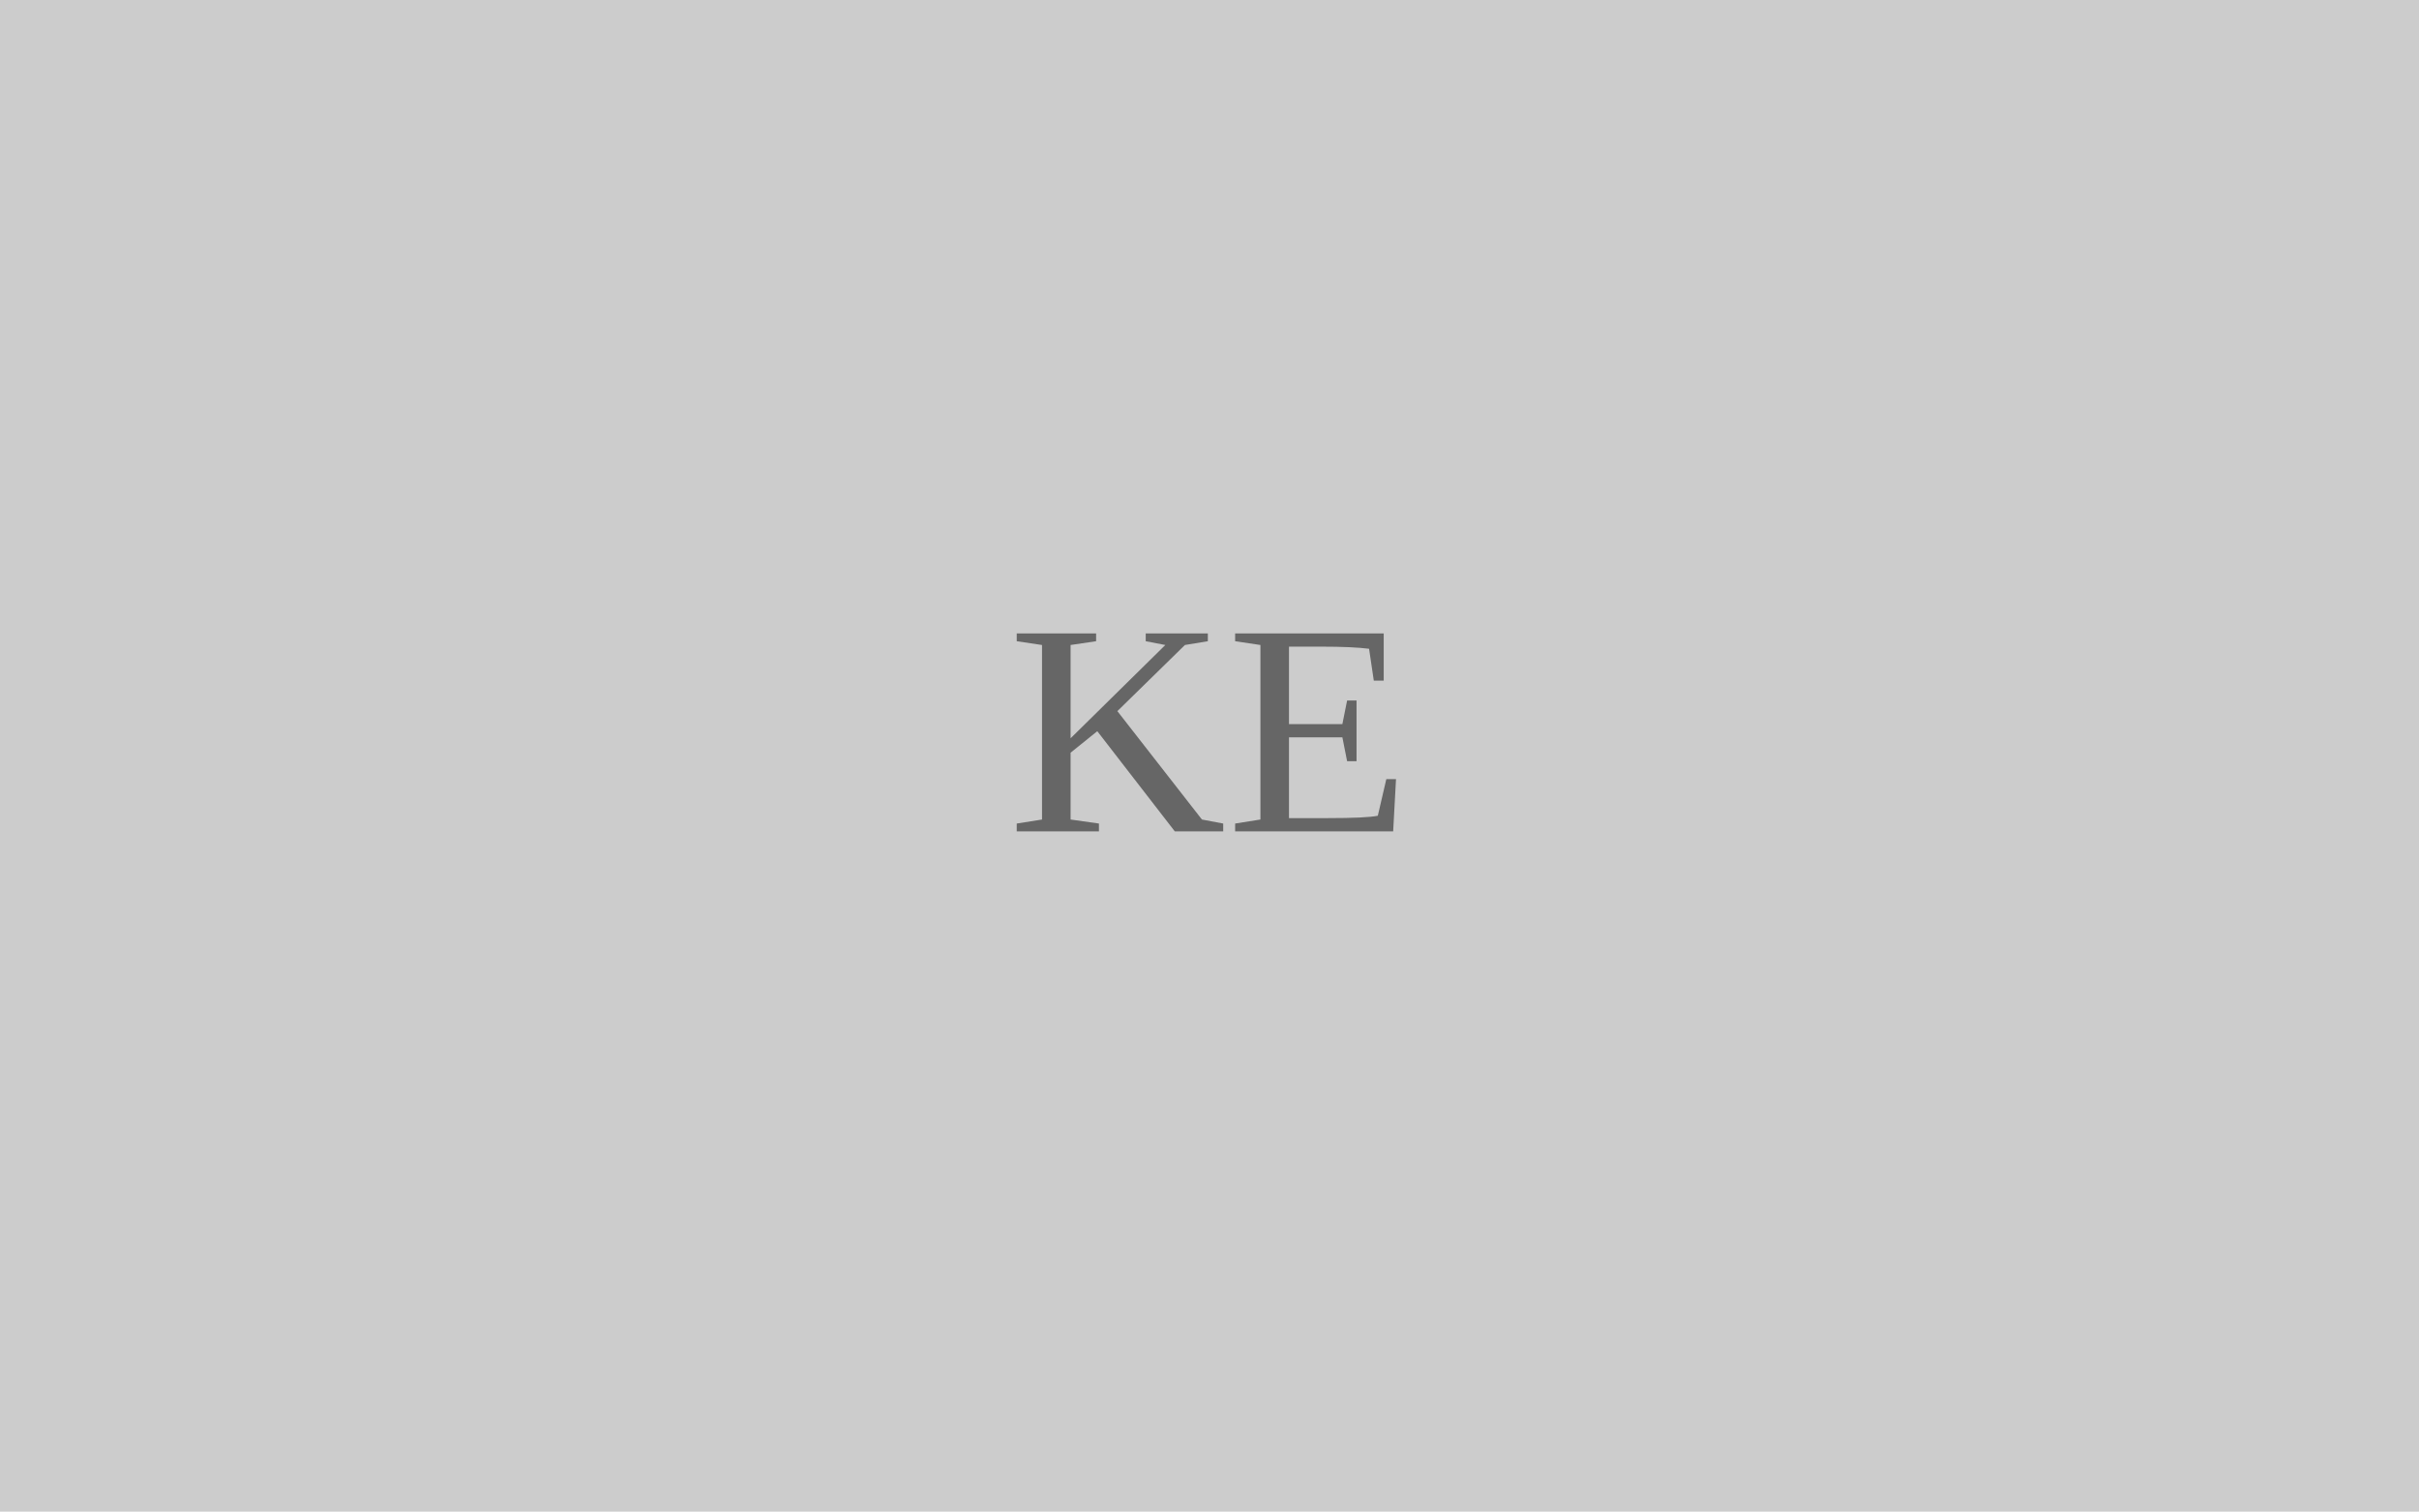
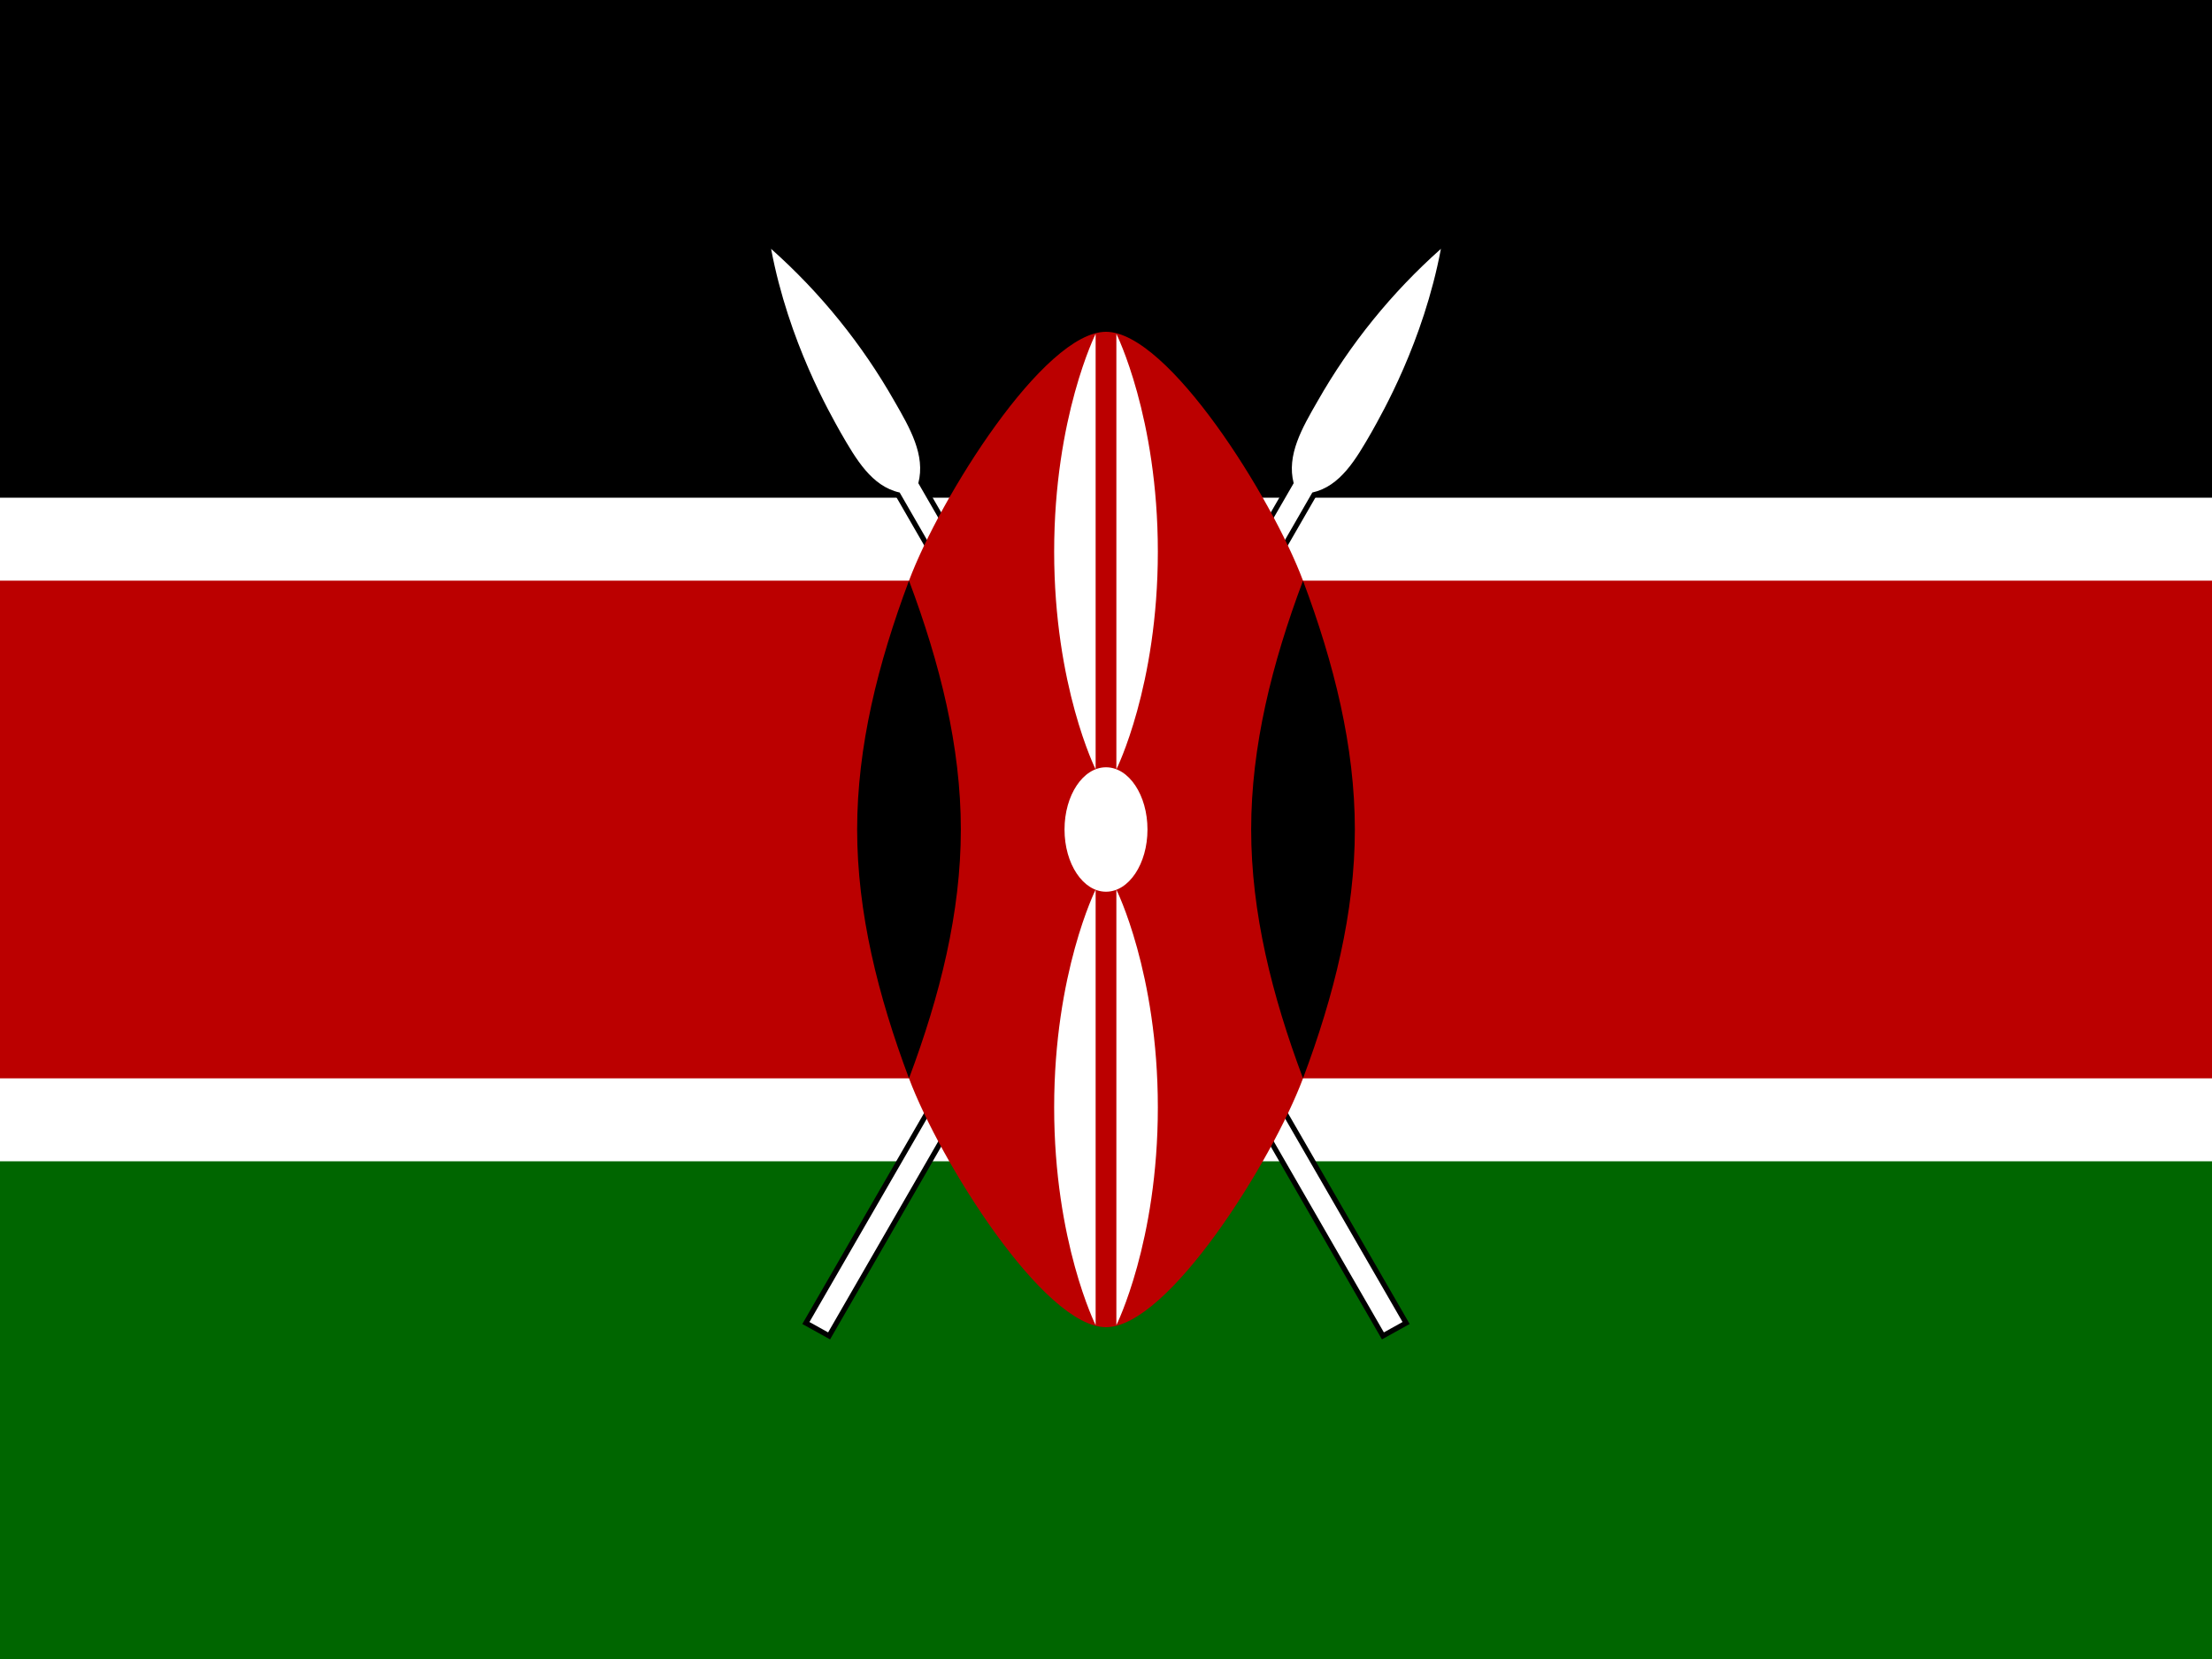
- <svg xmlns="http://www.w3.org/2000/svg" width="160" height="100">
-   <rect width="160" height="100" fill="#cccccc" />
-   <text x="80" y="55" font-size="20" text-anchor="middle" fill="#666666">KE</text>
+ <svg xmlns="http://www.w3.org/2000/svg" xmlns:xlink="http://www.w3.org/1999/xlink" id="flag-icons-ke" viewBox="0 0 640 480">
+   <defs>
+     <path id="a" stroke-miterlimit="10" d="m-28.6 47.5 1.8 1 46.7-81c2.7-.6 4.2-3.2 5.7-5.8 1-1.8 5-8.7 6.7-17.7a58 58 0 0 0-11.9 14.7c-1.5 2.6-3 5.2-2.3 7.9z" />
+   </defs>
+   <path fill="#fff" d="M0 0h640v480H0z" />
+   <path d="M0 0h640v144H0z" />
+   <path fill="#060" d="M0 336h640v144H0z" />
+   <g id="b" transform="matrix(3 0 0 3 320 240)">
+     <use xlink:href="#a" width="100%" height="100%" stroke="#000" />
+     <use xlink:href="#a" width="100%" height="100%" fill="#fff" />
+   </g>
+   <use xlink:href="#b" width="100%" height="100%" transform="matrix(-1 0 0 1 640 0)" />
+   <path fill="#b00" d="M640.5 168H377c-9-24-39-72-57-72s-48 48-57 72H-.2v144H263c9 24 39 72 57 72s48-48 57-72h263.5V168z" />
+   <path id="c" d="M377 312c9-24 15-48 15-72s-6-48-15-72c-9 24-15 48-15 72s6 48 15 72" />
+   <use xlink:href="#c" width="100%" height="100%" transform="matrix(-1 0 0 1 640 0)" />
+   <g fill="#fff" transform="matrix(3 0 0 3 320 240)">
+     <ellipse rx="4" ry="6" />
+     <path id="d" d="M1 5.8s4 8 4 21-4 21-4 21z" />
+     <use xlink:href="#d" width="100%" height="100%" transform="scale(-1)" />
+     <use xlink:href="#d" width="100%" height="100%" transform="scale(-1 1)" />
+     <use xlink:href="#d" width="100%" height="100%" transform="scale(1 -1)" />
+   </g>
</svg>
